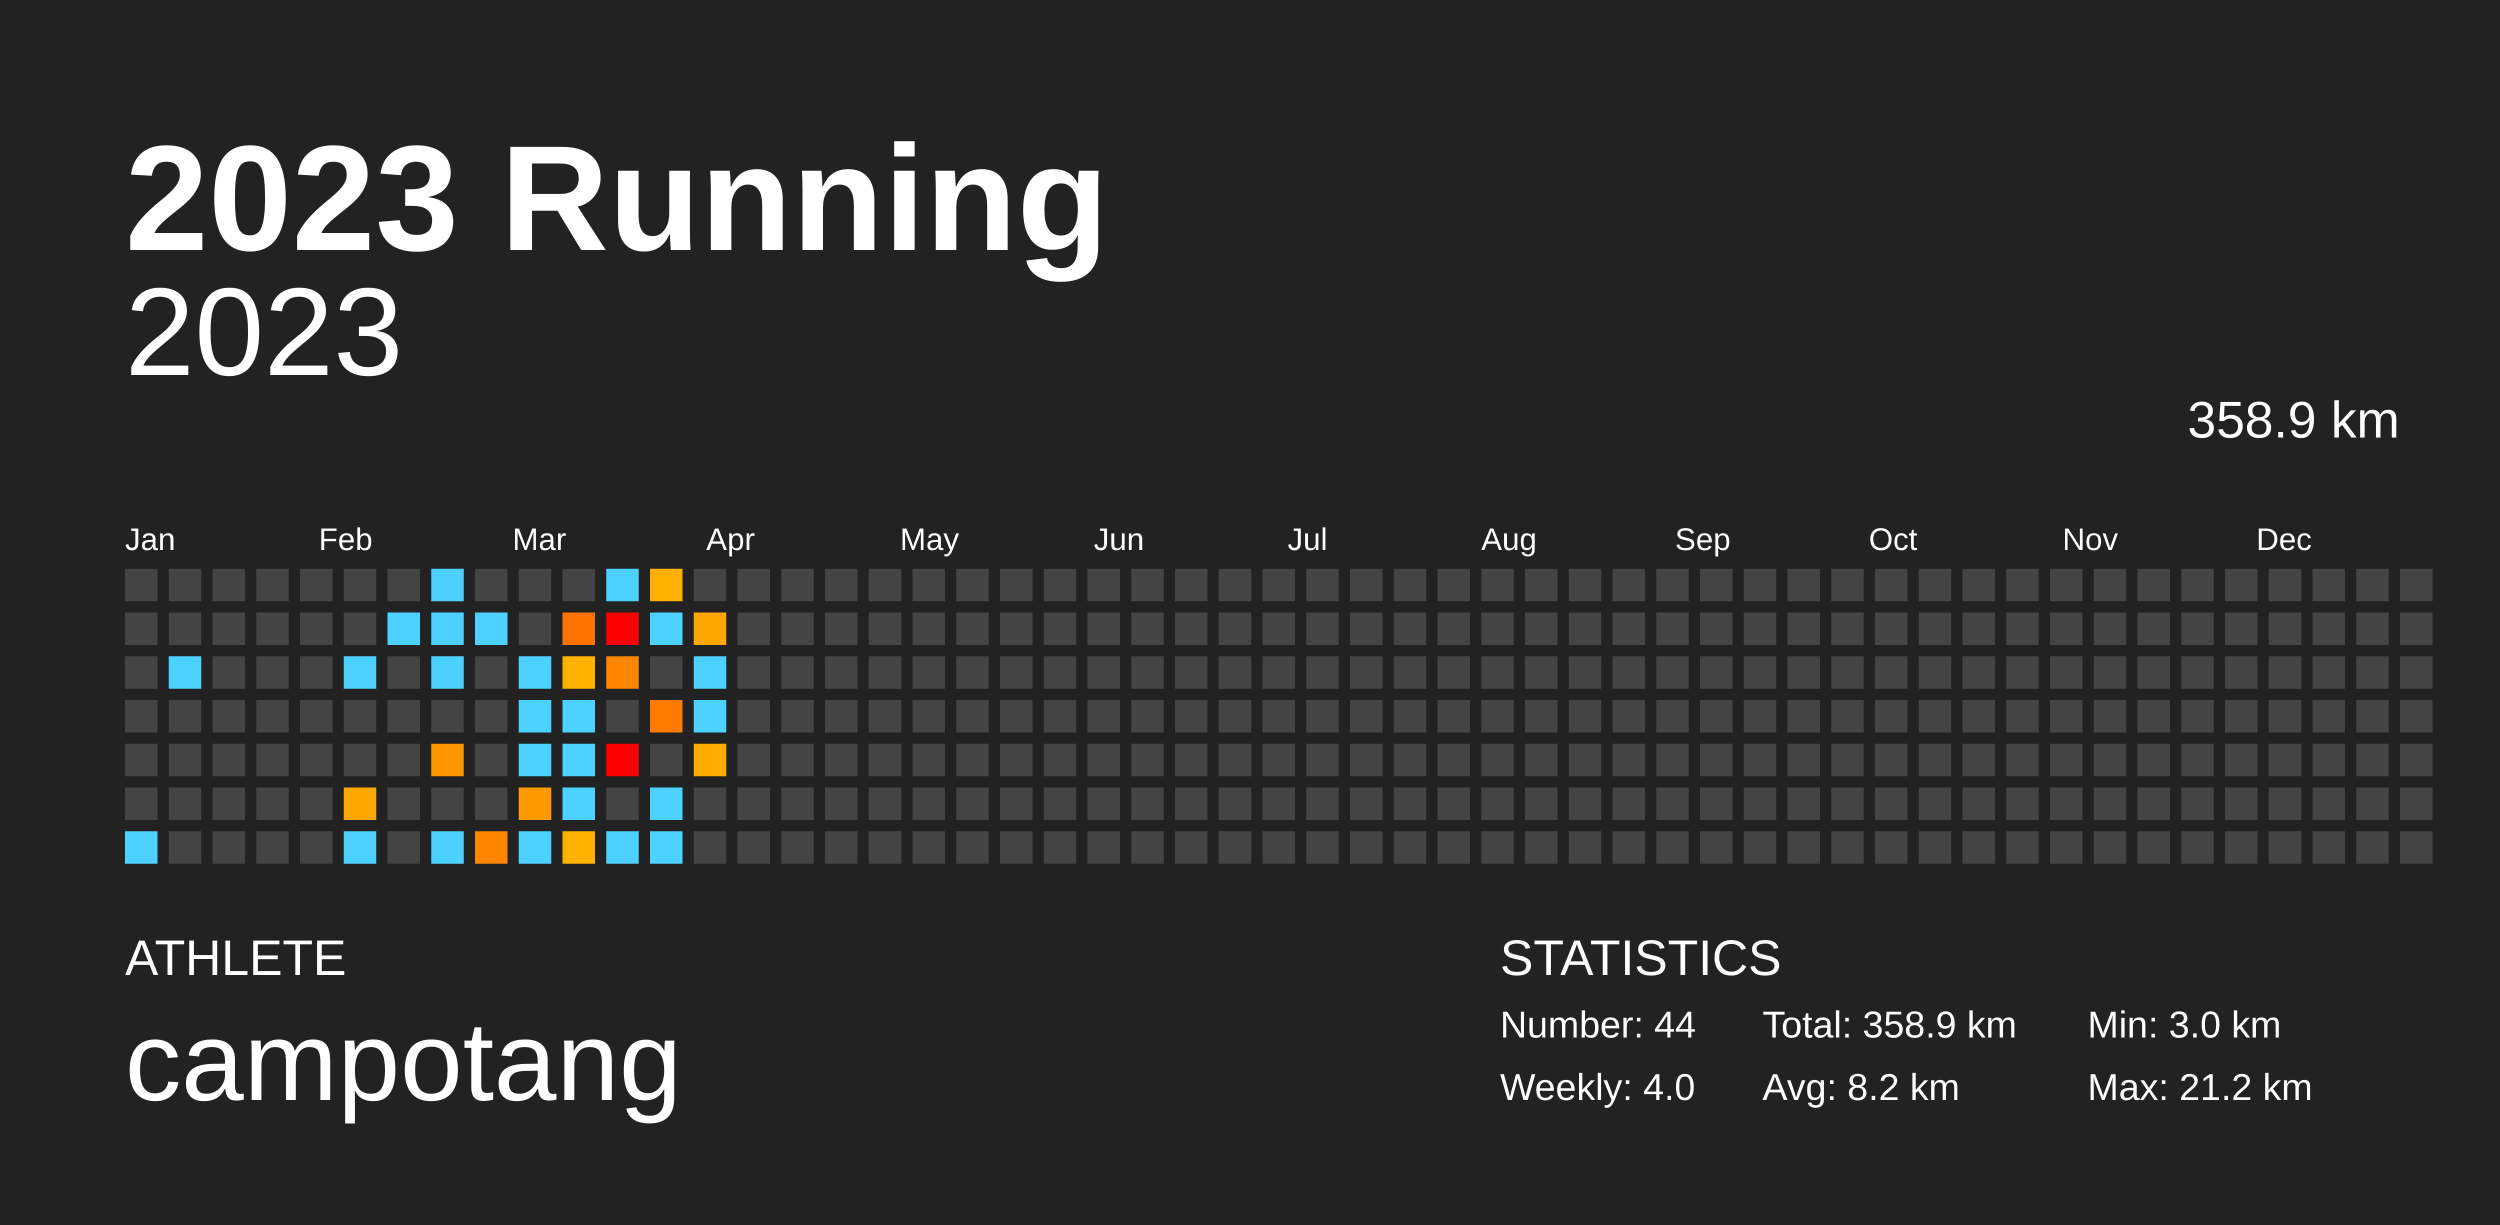
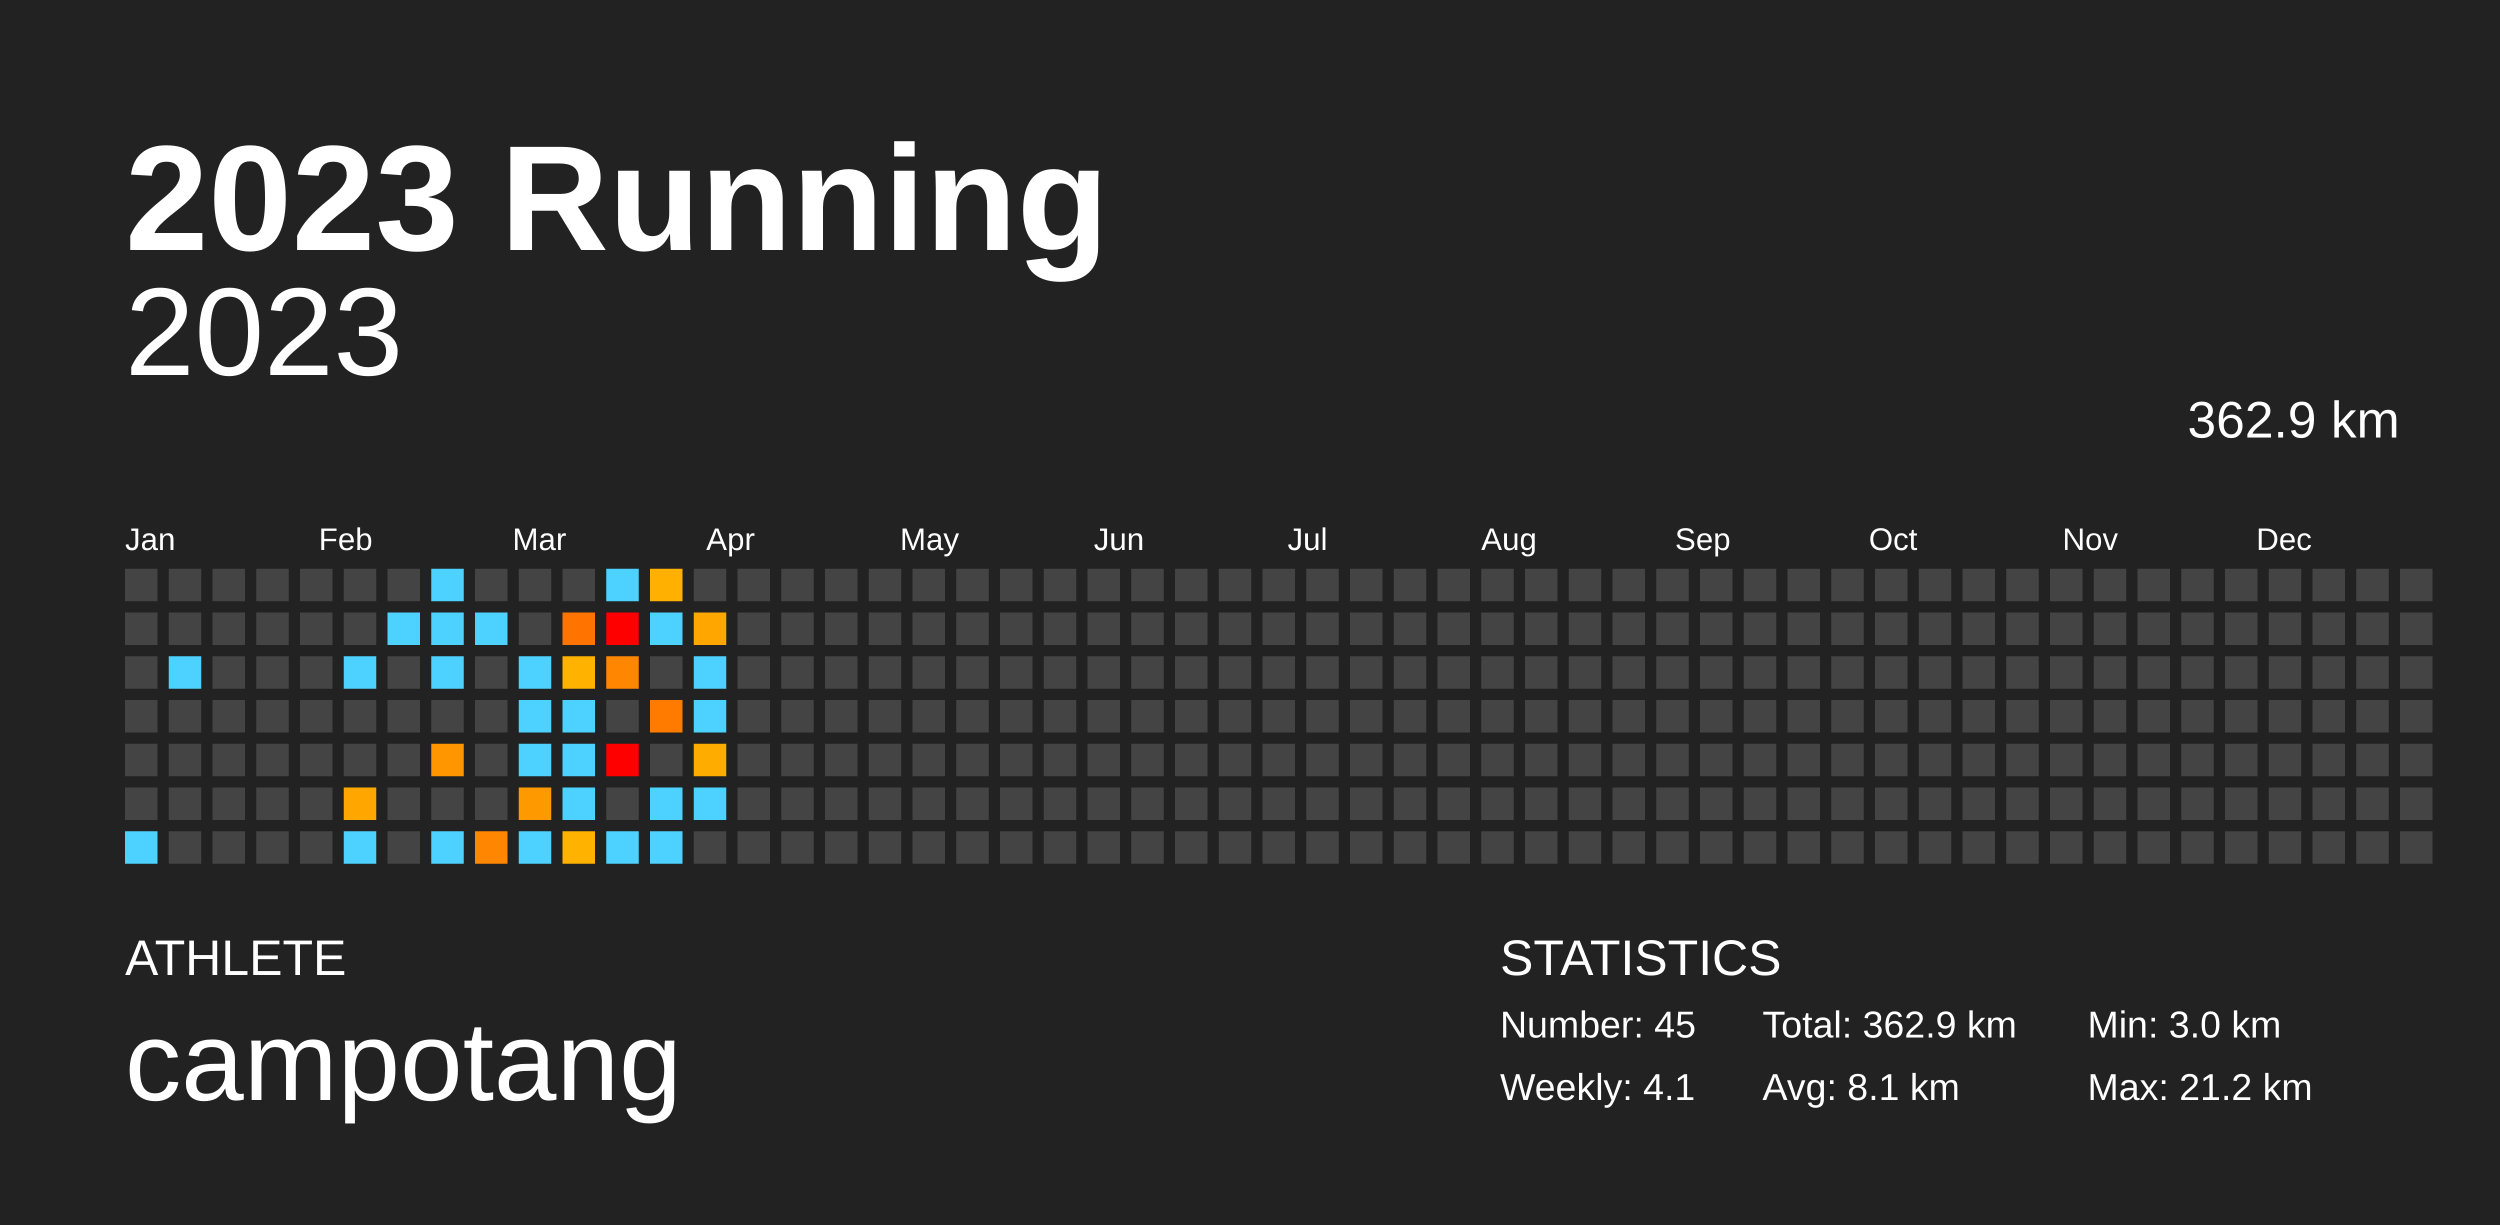
<svg xmlns="http://www.w3.org/2000/svg" baseProfile="full" height="98mm" version="1.1" viewBox="0,0,200,98" width="200mm">
  <defs />
  <rect fill="#222222" height="98" width="200" x="0" y="0" />
  <text fill="#FFFFFF" style="font-size:12px; font-family:Arial; font-weight:bold;" x="10" y="20">2023 Running</text>
  <text fill="#FFFFFF" style="font-size:4px; font-family:Arial" x="10" y="78">ATHLETE</text>
  <text fill="#FFFFFF" style="font-size:9px; font-family:Arial" x="10" y="88">campotang</text>
  <text fill="#FFFFFF" style="font-size:4px; font-family:Arial" x="120" y="78">STATISTICS</text>
-   <text fill="#FFFFFF" style="font-size:3px; font-family:Arial" x="120" y="83">Number: 44</text>
-   <text fill="#FFFFFF" style="font-size:3px; font-family:Arial" x="120" y="88">Weekly: 4.0</text>
-   <text fill="#FFFFFF" style="font-size:3px; font-family:Arial" x="141" y="83">Total: 358.9 km</text>
-   <text fill="#FFFFFF" style="font-size:3px; font-family:Arial" x="141" y="88">Avg: 8.2 km</text>
+   <text fill="#FFFFFF" style="font-size:3px; font-family:Arial" x="120" y="83">Number: 45</text>
+   <text fill="#FFFFFF" style="font-size:3px; font-family:Arial" x="120" y="88">Weekly: 4.1</text>
+   <text fill="#FFFFFF" style="font-size:3px; font-family:Arial" x="141" y="83">Total: 362.9 km</text>
+   <text fill="#FFFFFF" style="font-size:3px; font-family:Arial" x="141" y="88">Avg: 8.1 km</text>
  <text fill="#FFFFFF" style="font-size:3px; font-family:Arial" x="167" y="83">Min: 3.0 km</text>
  <text fill="#FFFFFF" style="font-size:3px; font-family:Arial" x="167" y="88">Max: 21.2 km</text>
  <text alignment-baseline="hanging" fill="#FFFFFF" style="font-size:10.0px; font-family:Arial;" x="10" y="30">2023</text>
-   <text alignment-baseline="hanging" fill="#FFFFFF" style="font-size:4.125px; font-family:Arial;" x="175" y="35">358.9 km</text>
+   <text alignment-baseline="hanging" fill="#FFFFFF" style="font-size:4.125px; font-family:Arial;" x="175" y="35">362.9 km</text>
  <text fill="#FFFFFF" style="font-size:2.5px; font-family:Arial" x="10.0" y="44">Jan</text>
  <text fill="#FFFFFF" style="font-size:2.5px; font-family:Arial" x="25.5" y="44">Feb</text>
  <text fill="#FFFFFF" style="font-size:2.5px; font-family:Arial" x="41.0" y="44">Mar</text>
  <text fill="#FFFFFF" style="font-size:2.5px; font-family:Arial" x="56.5" y="44">Apr</text>
  <text fill="#FFFFFF" style="font-size:2.5px; font-family:Arial" x="72.0" y="44">May</text>
  <text fill="#FFFFFF" style="font-size:2.5px; font-family:Arial" x="87.5" y="44">Jun</text>
  <text fill="#FFFFFF" style="font-size:2.5px; font-family:Arial" x="103.0" y="44">Jul</text>
  <text fill="#FFFFFF" style="font-size:2.5px; font-family:Arial" x="118.5" y="44">Aug</text>
  <text fill="#FFFFFF" style="font-size:2.5px; font-family:Arial" x="134.0" y="44">Sep</text>
  <text fill="#FFFFFF" style="font-size:2.5px; font-family:Arial" x="149.5" y="44">Oct</text>
  <text fill="#FFFFFF" style="font-size:2.5px; font-family:Arial" x="165.0" y="44">Nov</text>
  <text fill="#FFFFFF" style="font-size:2.5px; font-family:Arial" x="180.5" y="44">Dec</text>
  <rect fill="#444444" height="2.6" width="2.6" x="10.0" y="45.5" />
  <rect fill="#444444" height="2.6" width="2.6" x="10.0" y="49.0" />
  <rect fill="#444444" height="2.6" width="2.6" x="10.0" y="52.5" />
  <rect fill="#444444" height="2.6" width="2.6" x="10.0" y="56.0" />
  <rect fill="#444444" height="2.6" width="2.6" x="10.0" y="59.5" />
  <rect fill="#444444" height="2.6" width="2.6" x="10.0" y="63.0" />
  <rect fill="#4dd2ff" height="2.6" width="2.6" x="10.0" y="66.5" />
  <rect fill="#444444" height="2.6" width="2.6" x="13.5" y="45.5" />
  <rect fill="#444444" height="2.6" width="2.6" x="13.5" y="49.0" />
  <rect fill="#4dd2ff" height="2.6" width="2.6" x="13.5" y="52.5" />
  <rect fill="#444444" height="2.6" width="2.6" x="13.5" y="56.0" />
  <rect fill="#444444" height="2.6" width="2.6" x="13.5" y="59.5" />
  <rect fill="#444444" height="2.6" width="2.6" x="13.5" y="63.0" />
  <rect fill="#444444" height="2.6" width="2.6" x="13.5" y="66.5" />
  <rect fill="#444444" height="2.6" width="2.6" x="17.0" y="45.5" />
  <rect fill="#444444" height="2.6" width="2.6" x="17.0" y="49.0" />
  <rect fill="#444444" height="2.6" width="2.6" x="17.0" y="52.5" />
  <rect fill="#444444" height="2.6" width="2.6" x="17.0" y="56.0" />
  <rect fill="#444444" height="2.6" width="2.6" x="17.0" y="59.5" />
  <rect fill="#444444" height="2.6" width="2.6" x="17.0" y="63.0" />
  <rect fill="#444444" height="2.6" width="2.6" x="17.0" y="66.5" />
  <rect fill="#444444" height="2.6" width="2.6" x="20.5" y="45.5" />
  <rect fill="#444444" height="2.6" width="2.6" x="20.5" y="49.0" />
  <rect fill="#444444" height="2.6" width="2.6" x="20.5" y="52.5" />
  <rect fill="#444444" height="2.6" width="2.6" x="20.5" y="56.0" />
  <rect fill="#444444" height="2.6" width="2.6" x="20.5" y="59.5" />
  <rect fill="#444444" height="2.6" width="2.6" x="20.5" y="63.0" />
  <rect fill="#444444" height="2.6" width="2.6" x="20.5" y="66.5" />
  <rect fill="#444444" height="2.6" width="2.6" x="24.0" y="45.5" />
  <rect fill="#444444" height="2.6" width="2.6" x="24.0" y="49.0" />
  <rect fill="#444444" height="2.6" width="2.6" x="24.0" y="52.5" />
  <rect fill="#444444" height="2.6" width="2.6" x="24.0" y="56.0" />
  <rect fill="#444444" height="2.6" width="2.6" x="24.0" y="59.5" />
  <rect fill="#444444" height="2.6" width="2.6" x="24.0" y="63.0" />
  <rect fill="#444444" height="2.6" width="2.6" x="24.0" y="66.5" />
  <rect fill="#444444" height="2.6" width="2.6" x="27.5" y="45.5" />
  <rect fill="#444444" height="2.6" width="2.6" x="27.5" y="49.0" />
  <rect fill="#4dd2ff" height="2.6" width="2.6" x="27.5" y="52.5" />
  <rect fill="#444444" height="2.6" width="2.6" x="27.5" y="56.0" />
  <rect fill="#444444" height="2.6" width="2.6" x="27.5" y="59.5" />
  <rect fill="#ffa700" height="2.6" width="2.6" x="27.5" y="63.0" />
  <rect fill="#4dd2ff" height="2.6" width="2.6" x="27.5" y="66.5" />
  <rect fill="#444444" height="2.6" width="2.6" x="31.0" y="45.5" />
  <rect fill="#4dd2ff" height="2.6" width="2.6" x="31.0" y="49.0" />
  <rect fill="#444444" height="2.6" width="2.6" x="31.0" y="52.5" />
  <rect fill="#444444" height="2.6" width="2.6" x="31.0" y="56.0" />
  <rect fill="#444444" height="2.6" width="2.6" x="31.0" y="59.5" />
  <rect fill="#444444" height="2.6" width="2.6" x="31.0" y="63.0" />
  <rect fill="#444444" height="2.6" width="2.6" x="31.0" y="66.5" />
  <rect fill="#4dd2ff" height="2.6" width="2.6" x="34.5" y="45.5" />
  <rect fill="#4dd2ff" height="2.6" width="2.6" x="34.5" y="49.0" />
  <rect fill="#4dd2ff" height="2.6" width="2.6" x="34.5" y="52.5" />
  <rect fill="#444444" height="2.6" width="2.6" x="34.5" y="56.0" />
  <rect fill="#ff9600" height="2.6" width="2.6" x="34.5" y="59.5" />
  <rect fill="#444444" height="2.6" width="2.6" x="34.5" y="63.0" />
  <rect fill="#4dd2ff" height="2.6" width="2.6" x="34.5" y="66.5" />
  <rect fill="#444444" height="2.6" width="2.6" x="38.0" y="45.5" />
  <rect fill="#4dd2ff" height="2.6" width="2.6" x="38.0" y="49.0" />
  <rect fill="#444444" height="2.6" width="2.6" x="38.0" y="52.5" />
  <rect fill="#444444" height="2.6" width="2.6" x="38.0" y="56.0" />
  <rect fill="#444444" height="2.6" width="2.6" x="38.0" y="59.5" />
  <rect fill="#444444" height="2.6" width="2.6" x="38.0" y="63.0" />
  <rect fill="#ff8600" height="2.6" width="2.6" x="38.0" y="66.5" />
  <rect fill="#444444" height="2.6" width="2.6" x="41.5" y="45.5" />
  <rect fill="#444444" height="2.6" width="2.6" x="41.5" y="49.0" />
  <rect fill="#4dd2ff" height="2.6" width="2.6" x="41.5" y="52.5" />
  <rect fill="#4dd2ff" height="2.6" width="2.6" x="41.5" y="56.0" />
  <rect fill="#4dd2ff" height="2.6" width="2.6" x="41.5" y="59.5" />
  <rect fill="#ff9900" height="2.6" width="2.6" x="41.5" y="63.0" />
  <rect fill="#4dd2ff" height="2.6" width="2.6" x="41.5" y="66.5" />
  <rect fill="#444444" height="2.6" width="2.6" x="45.0" y="45.5" />
  <rect fill="#ff7400" height="2.6" width="2.6" x="45.0" y="49.0" />
  <rect fill="#ffb200" height="2.6" width="2.6" x="45.0" y="52.5" />
  <rect fill="#4dd2ff" height="2.6" width="2.6" x="45.0" y="56.0" />
  <rect fill="#4dd2ff" height="2.6" width="2.6" x="45.0" y="59.5" />
  <rect fill="#4dd2ff" height="2.6" width="2.6" x="45.0" y="63.0" />
  <rect fill="#ffb200" height="2.6" width="2.6" x="45.0" y="66.5" />
  <rect fill="#4dd2ff" height="2.6" width="2.6" x="48.5" y="45.5" />
  <rect fill="red" height="2.6" width="2.6" x="48.5" y="49.0" />
  <rect fill="#ff8600" height="2.6" width="2.6" x="48.5" y="52.5" />
  <rect fill="#444444" height="2.6" width="2.6" x="48.5" y="56.0" />
  <rect fill="red" height="2.6" width="2.6" x="48.5" y="59.5" />
  <rect fill="#444444" height="2.6" width="2.6" x="48.5" y="63.0" />
  <rect fill="#4dd2ff" height="2.6" width="2.6" x="48.5" y="66.5" />
  <rect fill="#ffb000" height="2.6" width="2.6" x="52.0" y="45.5" />
  <rect fill="#4dd2ff" height="2.6" width="2.6" x="52.0" y="49.0" />
  <rect fill="#444444" height="2.6" width="2.6" x="52.0" y="52.5" />
  <rect fill="#ff7b00" height="2.6" width="2.6" x="52.0" y="56.0" />
  <rect fill="#444444" height="2.6" width="2.6" x="52.0" y="59.5" />
  <rect fill="#4dd2ff" height="2.6" width="2.6" x="52.0" y="63.0" />
  <rect fill="#4dd2ff" height="2.6" width="2.6" x="52.0" y="66.5" />
  <rect fill="#444444" height="2.6" width="2.6" x="55.5" y="45.5" />
  <rect fill="#ffa700" height="2.6" width="2.6" x="55.5" y="49.0" />
  <rect fill="#4dd2ff" height="2.6" width="2.6" x="55.5" y="52.5" />
  <rect fill="#4dd2ff" height="2.6" width="2.6" x="55.5" y="56.0" />
  <rect fill="#ffac00" height="2.6" width="2.6" x="55.5" y="59.5" />
-   <rect fill="#444444" height="2.6" width="2.6" x="55.5" y="63.0" />
+   <rect fill="#4dd2ff" height="2.6" width="2.6" x="55.5" y="63.0" />
  <rect fill="#444444" height="2.6" width="2.6" x="55.5" y="66.5" />
  <rect fill="#444444" height="2.6" width="2.6" x="59.0" y="45.5" />
  <rect fill="#444444" height="2.6" width="2.6" x="59.0" y="49.0" />
  <rect fill="#444444" height="2.6" width="2.6" x="59.0" y="52.5" />
  <rect fill="#444444" height="2.6" width="2.6" x="59.0" y="56.0" />
  <rect fill="#444444" height="2.6" width="2.6" x="59.0" y="59.5" />
  <rect fill="#444444" height="2.6" width="2.6" x="59.0" y="63.0" />
  <rect fill="#444444" height="2.6" width="2.6" x="59.0" y="66.5" />
  <rect fill="#444444" height="2.6" width="2.6" x="62.5" y="45.5" />
  <rect fill="#444444" height="2.6" width="2.6" x="62.5" y="49.0" />
  <rect fill="#444444" height="2.6" width="2.6" x="62.5" y="52.5" />
  <rect fill="#444444" height="2.6" width="2.6" x="62.5" y="56.0" />
  <rect fill="#444444" height="2.6" width="2.6" x="62.5" y="59.5" />
  <rect fill="#444444" height="2.6" width="2.6" x="62.5" y="63.0" />
  <rect fill="#444444" height="2.6" width="2.6" x="62.5" y="66.5" />
  <rect fill="#444444" height="2.6" width="2.6" x="66.0" y="45.5" />
  <rect fill="#444444" height="2.6" width="2.6" x="66.0" y="49.0" />
  <rect fill="#444444" height="2.6" width="2.6" x="66.0" y="52.5" />
  <rect fill="#444444" height="2.6" width="2.6" x="66.0" y="56.0" />
  <rect fill="#444444" height="2.6" width="2.6" x="66.0" y="59.5" />
  <rect fill="#444444" height="2.6" width="2.6" x="66.0" y="63.0" />
  <rect fill="#444444" height="2.6" width="2.6" x="66.0" y="66.5" />
  <rect fill="#444444" height="2.6" width="2.6" x="69.5" y="45.5" />
  <rect fill="#444444" height="2.6" width="2.6" x="69.5" y="49.0" />
  <rect fill="#444444" height="2.6" width="2.6" x="69.5" y="52.5" />
  <rect fill="#444444" height="2.6" width="2.6" x="69.5" y="56.0" />
  <rect fill="#444444" height="2.6" width="2.6" x="69.5" y="59.5" />
  <rect fill="#444444" height="2.6" width="2.6" x="69.5" y="63.0" />
  <rect fill="#444444" height="2.6" width="2.6" x="69.5" y="66.5" />
  <rect fill="#444444" height="2.6" width="2.6" x="73.0" y="45.5" />
  <rect fill="#444444" height="2.6" width="2.6" x="73.0" y="49.0" />
  <rect fill="#444444" height="2.6" width="2.6" x="73.0" y="52.5" />
  <rect fill="#444444" height="2.6" width="2.6" x="73.0" y="56.0" />
  <rect fill="#444444" height="2.6" width="2.6" x="73.0" y="59.5" />
  <rect fill="#444444" height="2.6" width="2.6" x="73.0" y="63.0" />
  <rect fill="#444444" height="2.6" width="2.6" x="73.0" y="66.5" />
  <rect fill="#444444" height="2.6" width="2.6" x="76.5" y="45.5" />
  <rect fill="#444444" height="2.6" width="2.6" x="76.5" y="49.0" />
  <rect fill="#444444" height="2.6" width="2.6" x="76.5" y="52.5" />
  <rect fill="#444444" height="2.6" width="2.6" x="76.5" y="56.0" />
  <rect fill="#444444" height="2.6" width="2.6" x="76.5" y="59.5" />
  <rect fill="#444444" height="2.6" width="2.6" x="76.5" y="63.0" />
  <rect fill="#444444" height="2.6" width="2.6" x="76.5" y="66.5" />
  <rect fill="#444444" height="2.6" width="2.6" x="80.0" y="45.5" />
  <rect fill="#444444" height="2.6" width="2.6" x="80.0" y="49.0" />
  <rect fill="#444444" height="2.6" width="2.6" x="80.0" y="52.5" />
  <rect fill="#444444" height="2.6" width="2.6" x="80.0" y="56.0" />
  <rect fill="#444444" height="2.6" width="2.6" x="80.0" y="59.5" />
  <rect fill="#444444" height="2.6" width="2.6" x="80.0" y="63.0" />
  <rect fill="#444444" height="2.6" width="2.6" x="80.0" y="66.5" />
  <rect fill="#444444" height="2.6" width="2.6" x="83.5" y="45.5" />
  <rect fill="#444444" height="2.6" width="2.6" x="83.5" y="49.0" />
  <rect fill="#444444" height="2.6" width="2.6" x="83.5" y="52.5" />
  <rect fill="#444444" height="2.6" width="2.6" x="83.5" y="56.0" />
  <rect fill="#444444" height="2.6" width="2.6" x="83.5" y="59.5" />
  <rect fill="#444444" height="2.6" width="2.6" x="83.5" y="63.0" />
  <rect fill="#444444" height="2.6" width="2.6" x="83.5" y="66.5" />
  <rect fill="#444444" height="2.6" width="2.6" x="87.0" y="45.5" />
  <rect fill="#444444" height="2.6" width="2.6" x="87.0" y="49.0" />
  <rect fill="#444444" height="2.6" width="2.6" x="87.0" y="52.5" />
  <rect fill="#444444" height="2.6" width="2.6" x="87.0" y="56.0" />
  <rect fill="#444444" height="2.6" width="2.6" x="87.0" y="59.5" />
  <rect fill="#444444" height="2.6" width="2.6" x="87.0" y="63.0" />
  <rect fill="#444444" height="2.6" width="2.6" x="87.0" y="66.5" />
  <rect fill="#444444" height="2.6" width="2.6" x="90.5" y="45.5" />
  <rect fill="#444444" height="2.6" width="2.6" x="90.5" y="49.0" />
  <rect fill="#444444" height="2.6" width="2.6" x="90.5" y="52.5" />
  <rect fill="#444444" height="2.6" width="2.6" x="90.5" y="56.0" />
  <rect fill="#444444" height="2.6" width="2.6" x="90.5" y="59.5" />
  <rect fill="#444444" height="2.6" width="2.6" x="90.5" y="63.0" />
  <rect fill="#444444" height="2.6" width="2.6" x="90.5" y="66.5" />
  <rect fill="#444444" height="2.6" width="2.6" x="94.0" y="45.5" />
  <rect fill="#444444" height="2.6" width="2.6" x="94.0" y="49.0" />
  <rect fill="#444444" height="2.6" width="2.6" x="94.0" y="52.5" />
  <rect fill="#444444" height="2.6" width="2.6" x="94.0" y="56.0" />
  <rect fill="#444444" height="2.6" width="2.6" x="94.0" y="59.5" />
  <rect fill="#444444" height="2.6" width="2.6" x="94.0" y="63.0" />
  <rect fill="#444444" height="2.6" width="2.6" x="94.0" y="66.5" />
  <rect fill="#444444" height="2.6" width="2.6" x="97.5" y="45.5" />
  <rect fill="#444444" height="2.6" width="2.6" x="97.5" y="49.0" />
  <rect fill="#444444" height="2.6" width="2.6" x="97.5" y="52.5" />
  <rect fill="#444444" height="2.6" width="2.6" x="97.5" y="56.0" />
  <rect fill="#444444" height="2.6" width="2.6" x="97.5" y="59.5" />
  <rect fill="#444444" height="2.6" width="2.6" x="97.5" y="63.0" />
  <rect fill="#444444" height="2.6" width="2.6" x="97.5" y="66.5" />
  <rect fill="#444444" height="2.6" width="2.6" x="101.0" y="45.5" />
  <rect fill="#444444" height="2.6" width="2.6" x="101.0" y="49.0" />
  <rect fill="#444444" height="2.6" width="2.6" x="101.0" y="52.5" />
  <rect fill="#444444" height="2.6" width="2.6" x="101.0" y="56.0" />
  <rect fill="#444444" height="2.6" width="2.6" x="101.0" y="59.5" />
  <rect fill="#444444" height="2.6" width="2.6" x="101.0" y="63.0" />
  <rect fill="#444444" height="2.6" width="2.6" x="101.0" y="66.5" />
  <rect fill="#444444" height="2.6" width="2.6" x="104.5" y="45.5" />
  <rect fill="#444444" height="2.6" width="2.6" x="104.5" y="49.0" />
  <rect fill="#444444" height="2.6" width="2.6" x="104.5" y="52.5" />
  <rect fill="#444444" height="2.6" width="2.6" x="104.5" y="56.0" />
  <rect fill="#444444" height="2.6" width="2.6" x="104.5" y="59.5" />
  <rect fill="#444444" height="2.6" width="2.6" x="104.5" y="63.0" />
  <rect fill="#444444" height="2.6" width="2.6" x="104.5" y="66.5" />
  <rect fill="#444444" height="2.6" width="2.6" x="108.0" y="45.5" />
  <rect fill="#444444" height="2.6" width="2.6" x="108.0" y="49.0" />
  <rect fill="#444444" height="2.6" width="2.6" x="108.0" y="52.5" />
  <rect fill="#444444" height="2.6" width="2.6" x="108.0" y="56.0" />
  <rect fill="#444444" height="2.6" width="2.6" x="108.0" y="59.5" />
  <rect fill="#444444" height="2.6" width="2.6" x="108.0" y="63.0" />
  <rect fill="#444444" height="2.6" width="2.6" x="108.0" y="66.5" />
  <rect fill="#444444" height="2.6" width="2.6" x="111.5" y="45.5" />
  <rect fill="#444444" height="2.6" width="2.6" x="111.5" y="49.0" />
  <rect fill="#444444" height="2.6" width="2.6" x="111.5" y="52.5" />
  <rect fill="#444444" height="2.6" width="2.6" x="111.5" y="56.0" />
  <rect fill="#444444" height="2.6" width="2.6" x="111.5" y="59.5" />
  <rect fill="#444444" height="2.6" width="2.6" x="111.5" y="63.0" />
  <rect fill="#444444" height="2.6" width="2.6" x="111.5" y="66.5" />
  <rect fill="#444444" height="2.6" width="2.6" x="115.0" y="45.5" />
  <rect fill="#444444" height="2.6" width="2.6" x="115.0" y="49.0" />
  <rect fill="#444444" height="2.6" width="2.6" x="115.0" y="52.5" />
  <rect fill="#444444" height="2.6" width="2.6" x="115.0" y="56.0" />
  <rect fill="#444444" height="2.6" width="2.6" x="115.0" y="59.5" />
  <rect fill="#444444" height="2.6" width="2.6" x="115.0" y="63.0" />
  <rect fill="#444444" height="2.6" width="2.6" x="115.0" y="66.5" />
  <rect fill="#444444" height="2.6" width="2.6" x="118.5" y="45.5" />
  <rect fill="#444444" height="2.6" width="2.6" x="118.5" y="49.0" />
  <rect fill="#444444" height="2.6" width="2.6" x="118.5" y="52.5" />
  <rect fill="#444444" height="2.6" width="2.6" x="118.5" y="56.0" />
  <rect fill="#444444" height="2.6" width="2.6" x="118.5" y="59.5" />
  <rect fill="#444444" height="2.6" width="2.6" x="118.5" y="63.0" />
  <rect fill="#444444" height="2.6" width="2.6" x="118.5" y="66.5" />
  <rect fill="#444444" height="2.6" width="2.6" x="122.0" y="45.5" />
  <rect fill="#444444" height="2.6" width="2.6" x="122.0" y="49.0" />
  <rect fill="#444444" height="2.6" width="2.6" x="122.0" y="52.5" />
  <rect fill="#444444" height="2.6" width="2.6" x="122.0" y="56.0" />
  <rect fill="#444444" height="2.6" width="2.6" x="122.0" y="59.5" />
  <rect fill="#444444" height="2.6" width="2.6" x="122.0" y="63.0" />
  <rect fill="#444444" height="2.6" width="2.6" x="122.0" y="66.5" />
  <rect fill="#444444" height="2.6" width="2.6" x="125.5" y="45.5" />
  <rect fill="#444444" height="2.6" width="2.6" x="125.5" y="49.0" />
  <rect fill="#444444" height="2.6" width="2.6" x="125.5" y="52.5" />
  <rect fill="#444444" height="2.6" width="2.6" x="125.5" y="56.0" />
  <rect fill="#444444" height="2.6" width="2.6" x="125.5" y="59.5" />
  <rect fill="#444444" height="2.6" width="2.6" x="125.5" y="63.0" />
  <rect fill="#444444" height="2.6" width="2.6" x="125.5" y="66.5" />
  <rect fill="#444444" height="2.6" width="2.6" x="129.0" y="45.5" />
  <rect fill="#444444" height="2.6" width="2.6" x="129.0" y="49.0" />
  <rect fill="#444444" height="2.6" width="2.6" x="129.0" y="52.5" />
  <rect fill="#444444" height="2.6" width="2.6" x="129.0" y="56.0" />
  <rect fill="#444444" height="2.6" width="2.6" x="129.0" y="59.5" />
  <rect fill="#444444" height="2.6" width="2.6" x="129.0" y="63.0" />
  <rect fill="#444444" height="2.6" width="2.6" x="129.0" y="66.5" />
  <rect fill="#444444" height="2.6" width="2.6" x="132.5" y="45.5" />
  <rect fill="#444444" height="2.6" width="2.6" x="132.5" y="49.0" />
  <rect fill="#444444" height="2.6" width="2.6" x="132.5" y="52.5" />
  <rect fill="#444444" height="2.6" width="2.6" x="132.5" y="56.0" />
  <rect fill="#444444" height="2.6" width="2.6" x="132.5" y="59.5" />
  <rect fill="#444444" height="2.6" width="2.6" x="132.5" y="63.0" />
  <rect fill="#444444" height="2.6" width="2.6" x="132.5" y="66.5" />
  <rect fill="#444444" height="2.6" width="2.6" x="136.0" y="45.5" />
  <rect fill="#444444" height="2.6" width="2.6" x="136.0" y="49.0" />
  <rect fill="#444444" height="2.6" width="2.6" x="136.0" y="52.5" />
  <rect fill="#444444" height="2.6" width="2.6" x="136.0" y="56.0" />
  <rect fill="#444444" height="2.6" width="2.6" x="136.0" y="59.5" />
  <rect fill="#444444" height="2.6" width="2.6" x="136.0" y="63.0" />
  <rect fill="#444444" height="2.6" width="2.6" x="136.0" y="66.5" />
  <rect fill="#444444" height="2.6" width="2.6" x="139.5" y="45.5" />
  <rect fill="#444444" height="2.6" width="2.6" x="139.5" y="49.0" />
  <rect fill="#444444" height="2.6" width="2.6" x="139.5" y="52.5" />
  <rect fill="#444444" height="2.6" width="2.6" x="139.5" y="56.0" />
  <rect fill="#444444" height="2.6" width="2.6" x="139.5" y="59.5" />
  <rect fill="#444444" height="2.6" width="2.6" x="139.5" y="63.0" />
  <rect fill="#444444" height="2.6" width="2.6" x="139.5" y="66.5" />
  <rect fill="#444444" height="2.6" width="2.6" x="143.0" y="45.5" />
  <rect fill="#444444" height="2.6" width="2.6" x="143.0" y="49.0" />
  <rect fill="#444444" height="2.6" width="2.6" x="143.0" y="52.5" />
  <rect fill="#444444" height="2.6" width="2.6" x="143.0" y="56.0" />
  <rect fill="#444444" height="2.6" width="2.6" x="143.0" y="59.5" />
  <rect fill="#444444" height="2.6" width="2.6" x="143.0" y="63.0" />
  <rect fill="#444444" height="2.6" width="2.6" x="143.0" y="66.5" />
  <rect fill="#444444" height="2.6" width="2.6" x="146.5" y="45.5" />
  <rect fill="#444444" height="2.6" width="2.6" x="146.5" y="49.0" />
  <rect fill="#444444" height="2.6" width="2.6" x="146.5" y="52.5" />
  <rect fill="#444444" height="2.6" width="2.6" x="146.5" y="56.0" />
  <rect fill="#444444" height="2.6" width="2.6" x="146.5" y="59.5" />
  <rect fill="#444444" height="2.6" width="2.6" x="146.5" y="63.0" />
  <rect fill="#444444" height="2.6" width="2.6" x="146.5" y="66.5" />
  <rect fill="#444444" height="2.6" width="2.6" x="150.0" y="45.5" />
  <rect fill="#444444" height="2.6" width="2.6" x="150.0" y="49.0" />
  <rect fill="#444444" height="2.6" width="2.6" x="150.0" y="52.5" />
  <rect fill="#444444" height="2.6" width="2.6" x="150.0" y="56.0" />
  <rect fill="#444444" height="2.6" width="2.6" x="150.0" y="59.5" />
  <rect fill="#444444" height="2.6" width="2.6" x="150.0" y="63.0" />
  <rect fill="#444444" height="2.6" width="2.6" x="150.0" y="66.5" />
  <rect fill="#444444" height="2.6" width="2.6" x="153.5" y="45.5" />
  <rect fill="#444444" height="2.6" width="2.6" x="153.5" y="49.0" />
  <rect fill="#444444" height="2.6" width="2.6" x="153.5" y="52.5" />
  <rect fill="#444444" height="2.6" width="2.6" x="153.5" y="56.0" />
  <rect fill="#444444" height="2.6" width="2.6" x="153.5" y="59.5" />
  <rect fill="#444444" height="2.6" width="2.6" x="153.5" y="63.0" />
  <rect fill="#444444" height="2.6" width="2.6" x="153.5" y="66.5" />
  <rect fill="#444444" height="2.6" width="2.6" x="157.0" y="45.5" />
  <rect fill="#444444" height="2.6" width="2.6" x="157.0" y="49.0" />
  <rect fill="#444444" height="2.6" width="2.6" x="157.0" y="52.5" />
  <rect fill="#444444" height="2.6" width="2.6" x="157.0" y="56.0" />
  <rect fill="#444444" height="2.6" width="2.6" x="157.0" y="59.5" />
  <rect fill="#444444" height="2.6" width="2.6" x="157.0" y="63.0" />
  <rect fill="#444444" height="2.6" width="2.6" x="157.0" y="66.5" />
  <rect fill="#444444" height="2.6" width="2.6" x="160.5" y="45.5" />
  <rect fill="#444444" height="2.6" width="2.6" x="160.5" y="49.0" />
  <rect fill="#444444" height="2.6" width="2.6" x="160.5" y="52.5" />
  <rect fill="#444444" height="2.6" width="2.6" x="160.5" y="56.0" />
  <rect fill="#444444" height="2.6" width="2.6" x="160.5" y="59.5" />
  <rect fill="#444444" height="2.6" width="2.6" x="160.5" y="63.0" />
  <rect fill="#444444" height="2.6" width="2.6" x="160.5" y="66.5" />
  <rect fill="#444444" height="2.6" width="2.6" x="164.0" y="45.5" />
  <rect fill="#444444" height="2.6" width="2.6" x="164.0" y="49.0" />
  <rect fill="#444444" height="2.6" width="2.6" x="164.0" y="52.5" />
  <rect fill="#444444" height="2.6" width="2.6" x="164.0" y="56.0" />
  <rect fill="#444444" height="2.6" width="2.6" x="164.0" y="59.5" />
  <rect fill="#444444" height="2.6" width="2.6" x="164.0" y="63.0" />
  <rect fill="#444444" height="2.6" width="2.6" x="164.0" y="66.5" />
  <rect fill="#444444" height="2.6" width="2.6" x="167.5" y="45.5" />
  <rect fill="#444444" height="2.6" width="2.6" x="167.5" y="49.0" />
  <rect fill="#444444" height="2.6" width="2.6" x="167.5" y="52.5" />
  <rect fill="#444444" height="2.6" width="2.6" x="167.5" y="56.0" />
  <rect fill="#444444" height="2.6" width="2.6" x="167.5" y="59.5" />
  <rect fill="#444444" height="2.6" width="2.6" x="167.5" y="63.0" />
  <rect fill="#444444" height="2.6" width="2.6" x="167.5" y="66.5" />
  <rect fill="#444444" height="2.6" width="2.6" x="171.0" y="45.5" />
  <rect fill="#444444" height="2.6" width="2.6" x="171.0" y="49.0" />
  <rect fill="#444444" height="2.6" width="2.6" x="171.0" y="52.5" />
  <rect fill="#444444" height="2.6" width="2.6" x="171.0" y="56.0" />
  <rect fill="#444444" height="2.6" width="2.6" x="171.0" y="59.5" />
  <rect fill="#444444" height="2.6" width="2.6" x="171.0" y="63.0" />
  <rect fill="#444444" height="2.6" width="2.6" x="171.0" y="66.5" />
  <rect fill="#444444" height="2.6" width="2.6" x="174.5" y="45.5" />
  <rect fill="#444444" height="2.6" width="2.6" x="174.5" y="49.0" />
  <rect fill="#444444" height="2.6" width="2.6" x="174.5" y="52.5" />
  <rect fill="#444444" height="2.6" width="2.6" x="174.5" y="56.0" />
  <rect fill="#444444" height="2.6" width="2.6" x="174.5" y="59.5" />
  <rect fill="#444444" height="2.6" width="2.6" x="174.5" y="63.0" />
  <rect fill="#444444" height="2.6" width="2.6" x="174.5" y="66.5" />
  <rect fill="#444444" height="2.6" width="2.6" x="178.0" y="45.5" />
  <rect fill="#444444" height="2.6" width="2.6" x="178.0" y="49.0" />
  <rect fill="#444444" height="2.6" width="2.6" x="178.0" y="52.5" />
  <rect fill="#444444" height="2.6" width="2.6" x="178.0" y="56.0" />
  <rect fill="#444444" height="2.6" width="2.6" x="178.0" y="59.5" />
  <rect fill="#444444" height="2.6" width="2.6" x="178.0" y="63.0" />
  <rect fill="#444444" height="2.6" width="2.6" x="178.0" y="66.5" />
  <rect fill="#444444" height="2.6" width="2.6" x="181.5" y="45.5" />
  <rect fill="#444444" height="2.6" width="2.6" x="181.5" y="49.0" />
  <rect fill="#444444" height="2.6" width="2.6" x="181.5" y="52.5" />
  <rect fill="#444444" height="2.6" width="2.6" x="181.5" y="56.0" />
  <rect fill="#444444" height="2.6" width="2.6" x="181.5" y="59.5" />
  <rect fill="#444444" height="2.6" width="2.6" x="181.5" y="63.0" />
  <rect fill="#444444" height="2.6" width="2.6" x="181.5" y="66.5" />
  <rect fill="#444444" height="2.6" width="2.6" x="185.0" y="45.5" />
  <rect fill="#444444" height="2.6" width="2.6" x="185.0" y="49.0" />
  <rect fill="#444444" height="2.6" width="2.6" x="185.0" y="52.5" />
  <rect fill="#444444" height="2.6" width="2.6" x="185.0" y="56.0" />
  <rect fill="#444444" height="2.6" width="2.6" x="185.0" y="59.5" />
  <rect fill="#444444" height="2.6" width="2.6" x="185.0" y="63.0" />
  <rect fill="#444444" height="2.6" width="2.6" x="185.0" y="66.5" />
  <rect fill="#444444" height="2.6" width="2.6" x="188.5" y="45.5" />
  <rect fill="#444444" height="2.6" width="2.6" x="188.5" y="49.0" />
  <rect fill="#444444" height="2.6" width="2.6" x="188.5" y="52.5" />
  <rect fill="#444444" height="2.6" width="2.6" x="188.5" y="56.0" />
  <rect fill="#444444" height="2.6" width="2.6" x="188.5" y="59.5" />
  <rect fill="#444444" height="2.6" width="2.6" x="188.5" y="63.0" />
  <rect fill="#444444" height="2.6" width="2.6" x="188.5" y="66.5" />
  <rect fill="#444444" height="2.6" width="2.6" x="192.0" y="45.5" />
  <rect fill="#444444" height="2.6" width="2.6" x="192.0" y="49.0" />
  <rect fill="#444444" height="2.6" width="2.6" x="192.0" y="52.5" />
  <rect fill="#444444" height="2.6" width="2.6" x="192.0" y="56.0" />
  <rect fill="#444444" height="2.6" width="2.6" x="192.0" y="59.5" />
  <rect fill="#444444" height="2.6" width="2.6" x="192.0" y="63.0" />
  <rect fill="#444444" height="2.6" width="2.6" x="192.0" y="66.5" />
</svg>
